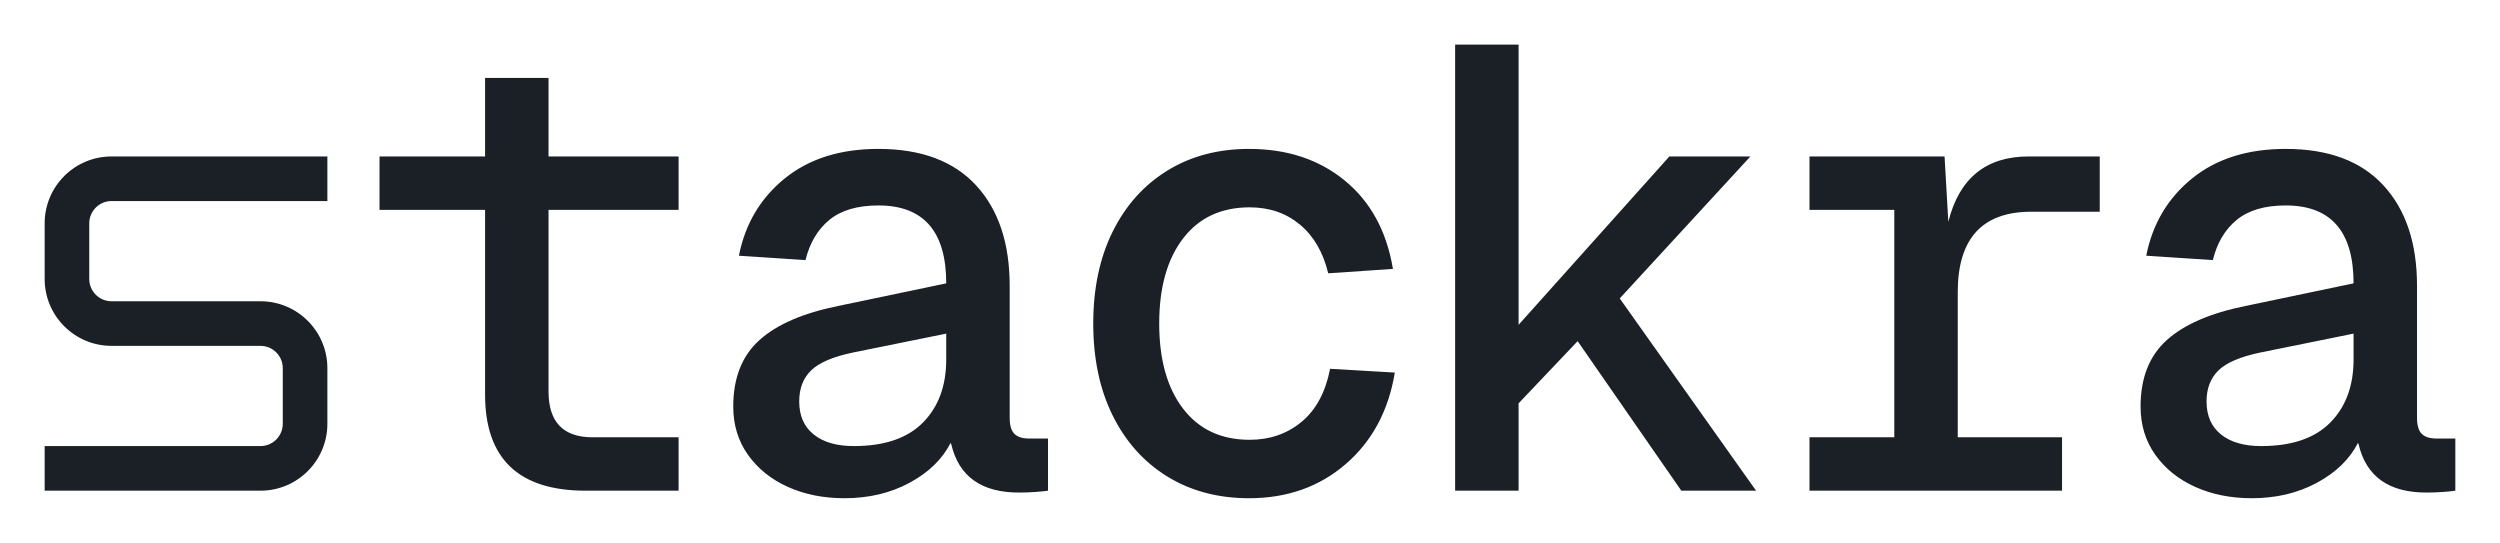
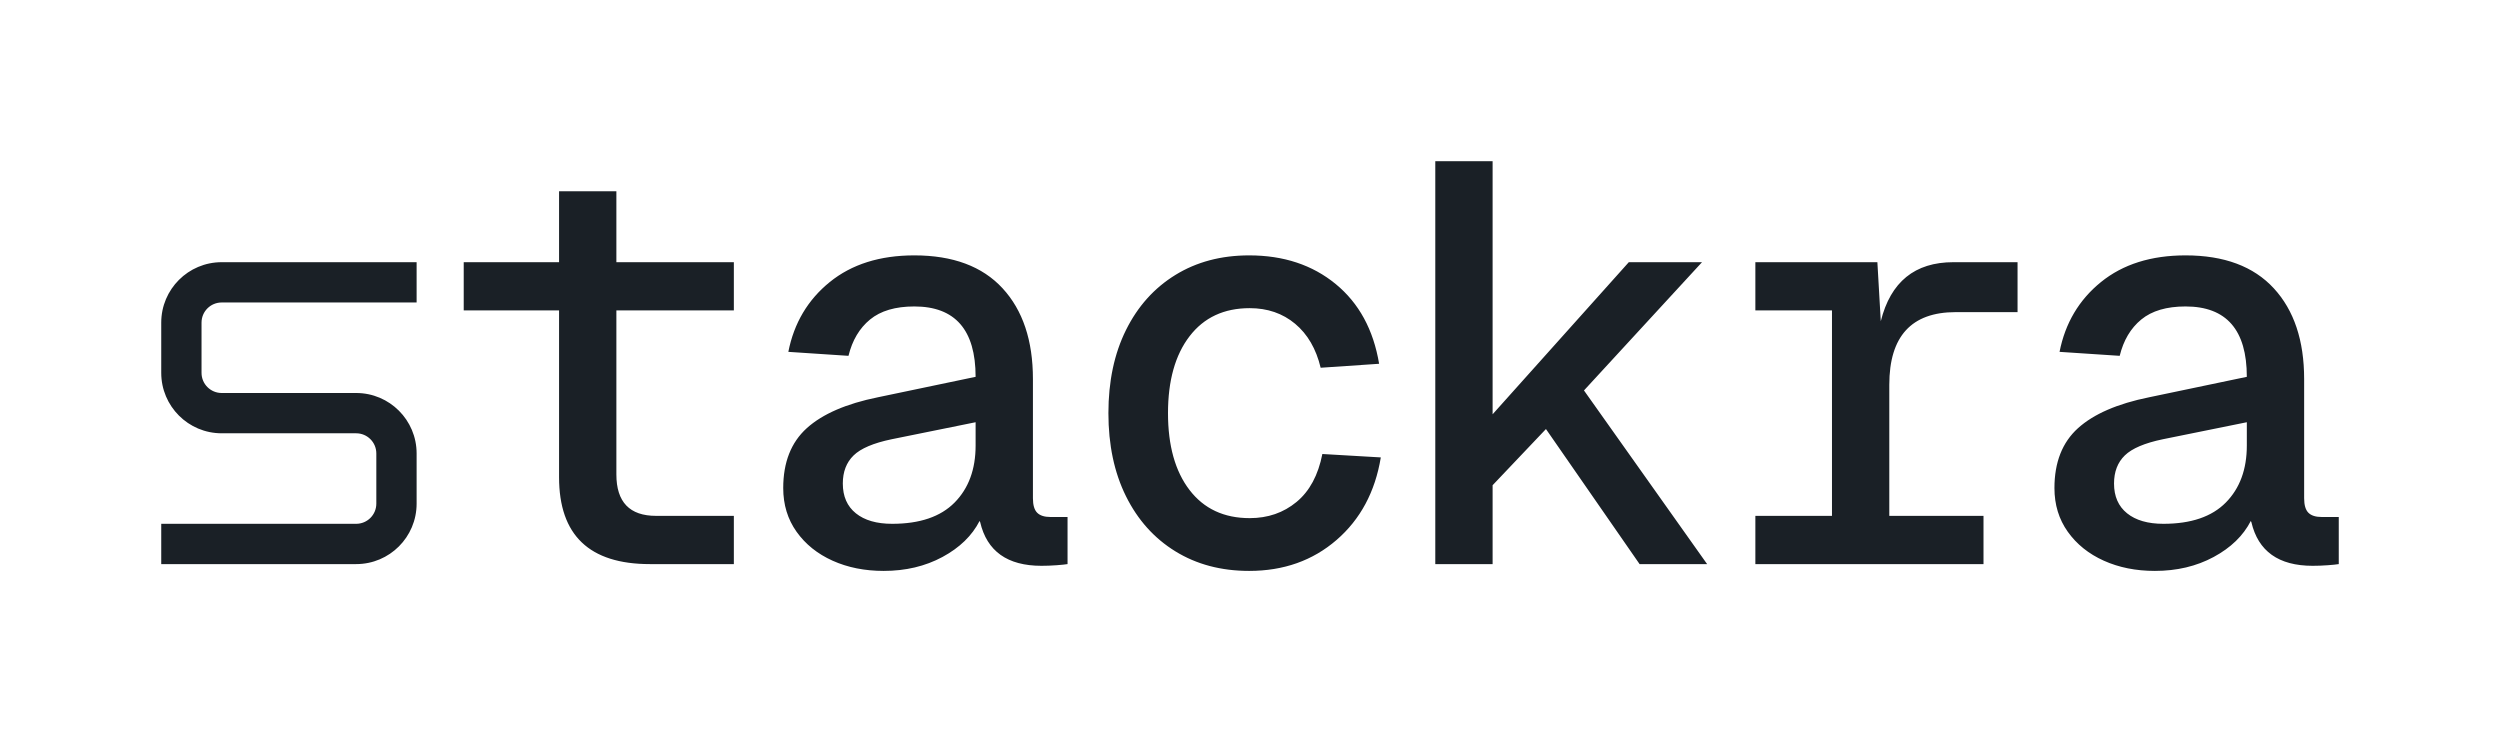
- <svg xmlns="http://www.w3.org/2000/svg" viewBox="0 0 397.9 86.4" width="190.99" height="41.47" role="img" aria-label="stackra">
-   <path data-part="beam-s" transform="translate(7.1 78.1)" d="M45 -53.2L10.65 -53.2C4.768 -53.2 0 -48.432 0 -42.55L0 -33.7C0 -27.818 4.768 -23.05 10.65 -23.05L34.35 -23.05C36.311 -23.05 37.9 -21.461 37.9 -19.5L37.9 -10.65C37.9 -8.689 36.311 -7.1 34.35 -7.1L0 -7.1L0 0L34.35 0C40.232 0 45 -4.768 45 -10.65L45 -19.5C45 -25.382 40.232 -30.15 34.35 -30.15L10.65 -30.15C8.689 -30.15 7.1 -31.739 7.1 -33.7L7.1 -42.55C7.1 -44.511 8.689 -46.1 10.65 -46.1L45 -46.1Z" fill="#1A2026" />
-   <path d="M108 78.1L93.2 78.1Q77.2 78.1 77.2 62.8L77.2 62.8L77.2 33.4L60.4 33.4L60.4 24.9L77.2 24.9L77.2 12.4L87.3 12.4L87.3 24.9L108 24.9L108 33.4L87.3 33.4L87.3 62.3Q87.3 69.6 94.3 69.6L94.3 69.6L108 69.6L108 78.1M134.4 79.3L134.4 79.3Q129.4 79.3 125.4 77.5Q121.4 75.7 119.05 72.4Q116.7 69.1 116.7 64.7L116.7 64.7Q116.7 57.9 120.85 54.15Q125 50.4 133.4 48.7L133.4 48.7L150.6 45.1Q150.6 32.7 139.8 32.7L139.8 32.7Q134.8 32.7 132 35Q129.2 37.3 128.2 41.4L128.2 41.4L117.6 40.7Q119.1 33.1 124.9 28.4Q130.7 23.7 139.8 23.7L139.8 23.7Q150 23.7 155.35 29.5Q160.7 35.3 160.7 45.5L160.7 45.5L160.7 66.5Q160.7 68.3 161.45 69.05Q162.2 69.8 163.8 69.8L163.8 69.8L166.8 69.8L166.8 78.1Q166.2 78.2 164.85 78.3Q163.5 78.4 162.2 78.4L162.2 78.4Q153.2 78.4 151.4 70.7L151.4 70.7L151.3 70.5Q149.3 74.4 144.75 76.85Q140.2 79.3 134.4 79.3M135.9 71L135.9 71Q143.2 71 146.9 67.25Q150.6 63.5 150.6 57.2L150.6 57.2L150.6 53.1L135.8 56.1Q131 57.1 129.1 58.95Q127.2 60.8 127.2 63.9L127.2 63.9Q127.2 67.3 129.5 69.15Q131.8 71 135.9 71M198.8 79.3L198.8 79.3Q191.4 79.3 185.8 75.85Q180.2 72.4 177.1 66.15Q174 59.9 174 51.5L174 51.5Q174 43.1 177.1 36.85Q180.2 30.6 185.8 27.15Q191.4 23.7 198.8 23.7L198.8 23.7Q207.9 23.7 214.05 28.75Q220.2 33.8 221.7 42.8L221.7 42.8L211.4 43.5Q210.2 38.5 206.9 35.75Q203.6 33 198.9 33L198.9 33Q192.1 33 188.3 37.95Q184.5 42.9 184.5 51.5L184.5 51.5Q184.5 60.1 188.3 65.05Q192.1 70 198.9 70L198.9 70Q203.7 70 207.15 67.15Q210.6 64.3 211.7 58.7L211.7 58.7L222 59.3Q220.5 68.4 214.2 73.85Q207.9 79.3 198.8 79.3M241.7 78.1L231.6 78.1L231.6 7.1L241.7 7.1L241.7 51.7L265.7 24.9L278.6 24.9L257.8 47.5L279.5 78.1L267.6 78.1L251.1 54.3L241.7 64.2L241.7 78.1M328.2 78.1L288 78.1L288 69.6L301.5 69.6L301.5 33.4L288 33.4L288 24.9L309.5 24.9L310.1 35.3Q312.7 24.9 322.9 24.9L322.9 24.9L334.2 24.9L334.2 33.7L323.3 33.7Q311.6 33.7 311.6 46.5L311.6 46.5L311.6 69.6L328.2 69.6L328.2 78.1M358.4 79.3L358.4 79.3Q353.4 79.3 349.4 77.5Q345.4 75.7 343.05 72.4Q340.7 69.1 340.7 64.7L340.7 64.7Q340.7 57.9 344.85 54.15Q349 50.4 357.4 48.7L357.4 48.7L374.6 45.1Q374.6 32.7 363.8 32.7L363.8 32.7Q358.8 32.7 356 35Q353.2 37.3 352.2 41.4L352.2 41.4L341.6 40.7Q343.1 33.1 348.9 28.4Q354.7 23.7 363.8 23.7L363.8 23.7Q374 23.7 379.35 29.5Q384.7 35.3 384.7 45.5L384.7 45.5L384.7 66.5Q384.7 68.3 385.45 69.05Q386.2 69.8 387.8 69.8L387.8 69.8L390.8 69.8L390.8 78.1Q390.2 78.2 388.85 78.3Q387.5 78.4 386.2 78.4L386.2 78.4Q377.2 78.4 375.4 70.7L375.4 70.7L375.3 70.5Q373.3 74.4 368.75 76.85Q364.2 79.3 358.4 79.3M359.9 71L359.9 71Q367.2 71 370.9 67.25Q374.6 63.5 374.6 57.2L374.6 57.2L374.6 53.1L359.8 56.1Q355 57.1 353.1 58.95Q351.2 60.8 351.2 63.9L351.2 63.9Q351.2 67.3 353.5 69.15Q355.8 71 359.9 71" fill="#1A2026" />
+ <svg xmlns="http://www.w3.org/2000/svg" viewBox="-28.4 -99.4 440.5 129" width="240" height="70.28" role="img" aria-label="Stackra" data-status="APPROVED">
+   <path fill="#1A2026" d="M45 -53.2L10.65 -53.2C4.768 -53.2 0 -48.432 0 -42.55L0 -33.7C0 -27.818 4.768 -23.05 10.65 -23.05L34.35 -23.05C36.311 -23.05 37.9 -21.461 37.9 -19.5L37.9 -10.65C37.9 -8.689 36.311 -7.1 34.35 -7.1L0 -7.1L0 0L34.35 0C40.232 0 45 -4.768 45 -10.65L45 -19.5C45 -25.382 40.232 -30.15 34.35 -30.15L10.65 -30.15C8.689 -30.15 7.1 -31.739 7.1 -33.7L7.1 -42.55C7.1 -44.511 8.689 -46.1 10.65 -46.1L45 -46.1ZM86.1 0Q70.1 0 70.1 -15.3L70.1 -44.7L53.3 -44.7L53.3 -53.2L70.1 -53.2L70.1 -65.7L80.2 -65.7L80.2 -53.2L100.9 -53.2L100.9 -44.7L80.2 -44.7L80.2 -15.8Q80.2 -8.5 87.2 -8.5L100.9 -8.5L100.9 0ZM127.3 1.2Q122.3 1.2 118.3 -0.6Q114.3 -2.4 111.95 -5.7Q109.6 -9 109.6 -13.4Q109.6 -20.2 113.75 -23.95Q117.9 -27.7 126.3 -29.4L143.5 -33Q143.5 -45.4 132.7 -45.4Q127.7 -45.4 124.9 -43.1Q122.1 -40.8 121.1 -36.7L110.5 -37.4Q112 -45 117.8 -49.7Q123.6 -54.4 132.7 -54.4Q142.9 -54.4 148.25 -48.6Q153.6 -42.8 153.6 -32.6L153.6 -11.6Q153.6 -9.8 154.35 -9.05Q155.1 -8.3 156.7 -8.3L159.7 -8.3L159.7 0Q159.1 0.1 157.75 0.2Q156.4 0.3 155.1 0.3Q146.1 0.3 144.3 -7.4L144.2 -7.6Q142.2 -3.7 137.65 -1.25Q133.1 1.2 127.3 1.2ZM128.8 -7.1Q136.1 -7.1 139.8 -10.85Q143.5 -14.6 143.5 -20.9L143.5 -25L128.7 -22Q123.9 -21 122 -19.15Q120.1 -17.3 120.1 -14.2Q120.1 -10.8 122.4 -8.95Q124.7 -7.1 128.8 -7.1ZM191.7 1.2Q184.3 1.2 178.7 -2.25Q173.1 -5.7 170 -11.95Q166.9 -18.2 166.9 -26.6Q166.9 -35 170 -41.25Q173.1 -47.5 178.7 -50.95Q184.3 -54.4 191.7 -54.4Q200.8 -54.4 206.95 -49.35Q213.1 -44.3 214.6 -35.3L204.3 -34.6Q203.1 -39.6 199.8 -42.35Q196.5 -45.1 191.8 -45.1Q185 -45.1 181.2 -40.15Q177.4 -35.2 177.4 -26.6Q177.4 -18 181.2 -13.05Q185 -8.1 191.8 -8.1Q196.6 -8.1 200.05 -10.95Q203.5 -13.8 204.6 -19.4L214.9 -18.8Q213.4 -9.7 207.1 -4.25Q200.8 1.2 191.7 1.2ZM224.5 0L224.5 -71L234.6 -71L234.6 -26.4L258.6 -53.2L271.5 -53.2L250.7 -30.6L272.4 0L260.5 0L244 -23.8L234.6 -13.9L234.6 0ZM280.9 0L280.9 -8.5L294.4 -8.5L294.4 -44.7L280.9 -44.7L280.9 -53.2L302.4 -53.2L303 -42.8Q305.6 -53.2 315.8 -53.2L327.1 -53.2L327.1 -44.4L316.2 -44.4Q304.5 -44.4 304.5 -31.6L304.5 -8.5L321.1 -8.5L321.1 0ZM351.3 1.2Q346.3 1.2 342.3 -0.6Q338.3 -2.4 335.95 -5.7Q333.6 -9 333.6 -13.4Q333.6 -20.2 337.75 -23.95Q341.9 -27.7 350.3 -29.4L367.5 -33Q367.5 -45.4 356.7 -45.4Q351.7 -45.4 348.9 -43.1Q346.1 -40.8 345.1 -36.7L334.5 -37.4Q336 -45 341.8 -49.7Q347.6 -54.4 356.7 -54.4Q366.9 -54.4 372.25 -48.6Q377.6 -42.8 377.6 -32.6L377.6 -11.6Q377.6 -9.8 378.35 -9.05Q379.1 -8.3 380.7 -8.3L383.7 -8.3L383.7 0Q383.1 0.1 381.75 0.2Q380.4 0.3 379.1 0.3Q370.1 0.3 368.3 -7.4L368.2 -7.6Q366.2 -3.7 361.65 -1.25Q357.1 1.2 351.3 1.2ZM352.8 -7.1Q360.1 -7.1 363.8 -10.85Q367.5 -14.6 367.5 -20.9L367.5 -25L352.7 -22Q347.9 -21 346 -19.15Q344.1 -17.3 344.1 -14.2Q344.1 -10.8 346.4 -8.95Q348.7 -7.1 352.8 -7.1Z" />
</svg>
